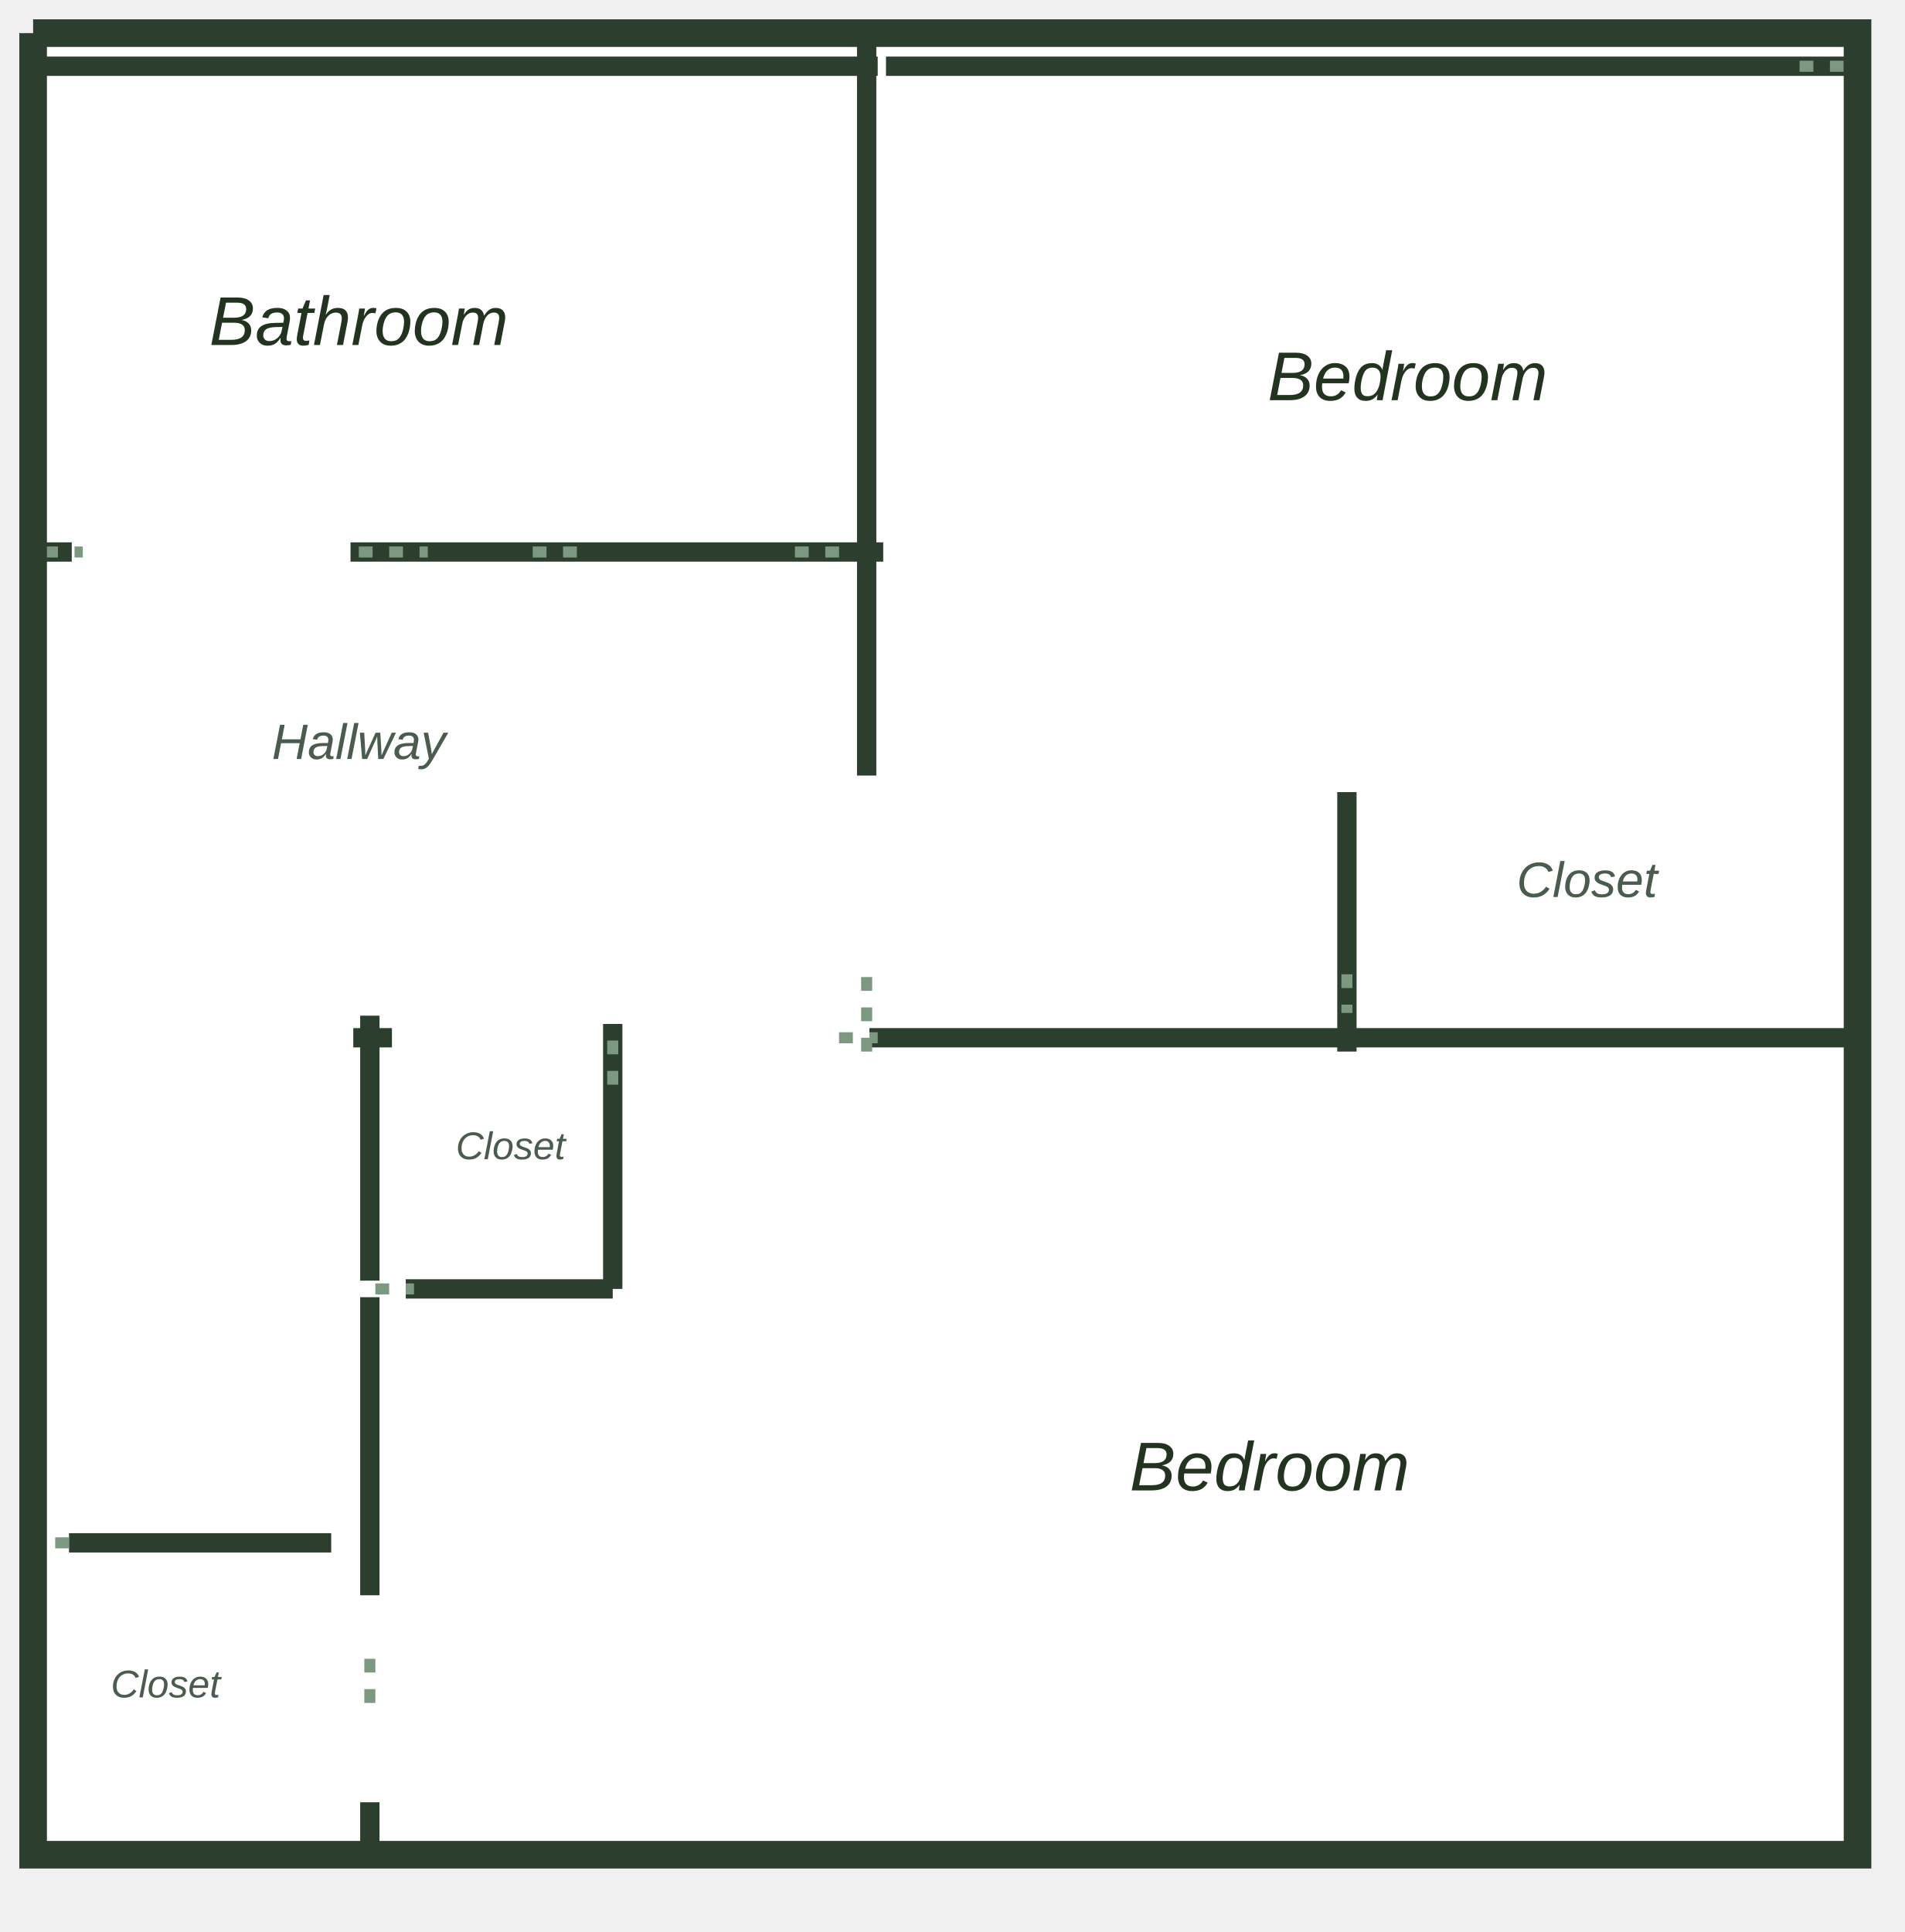
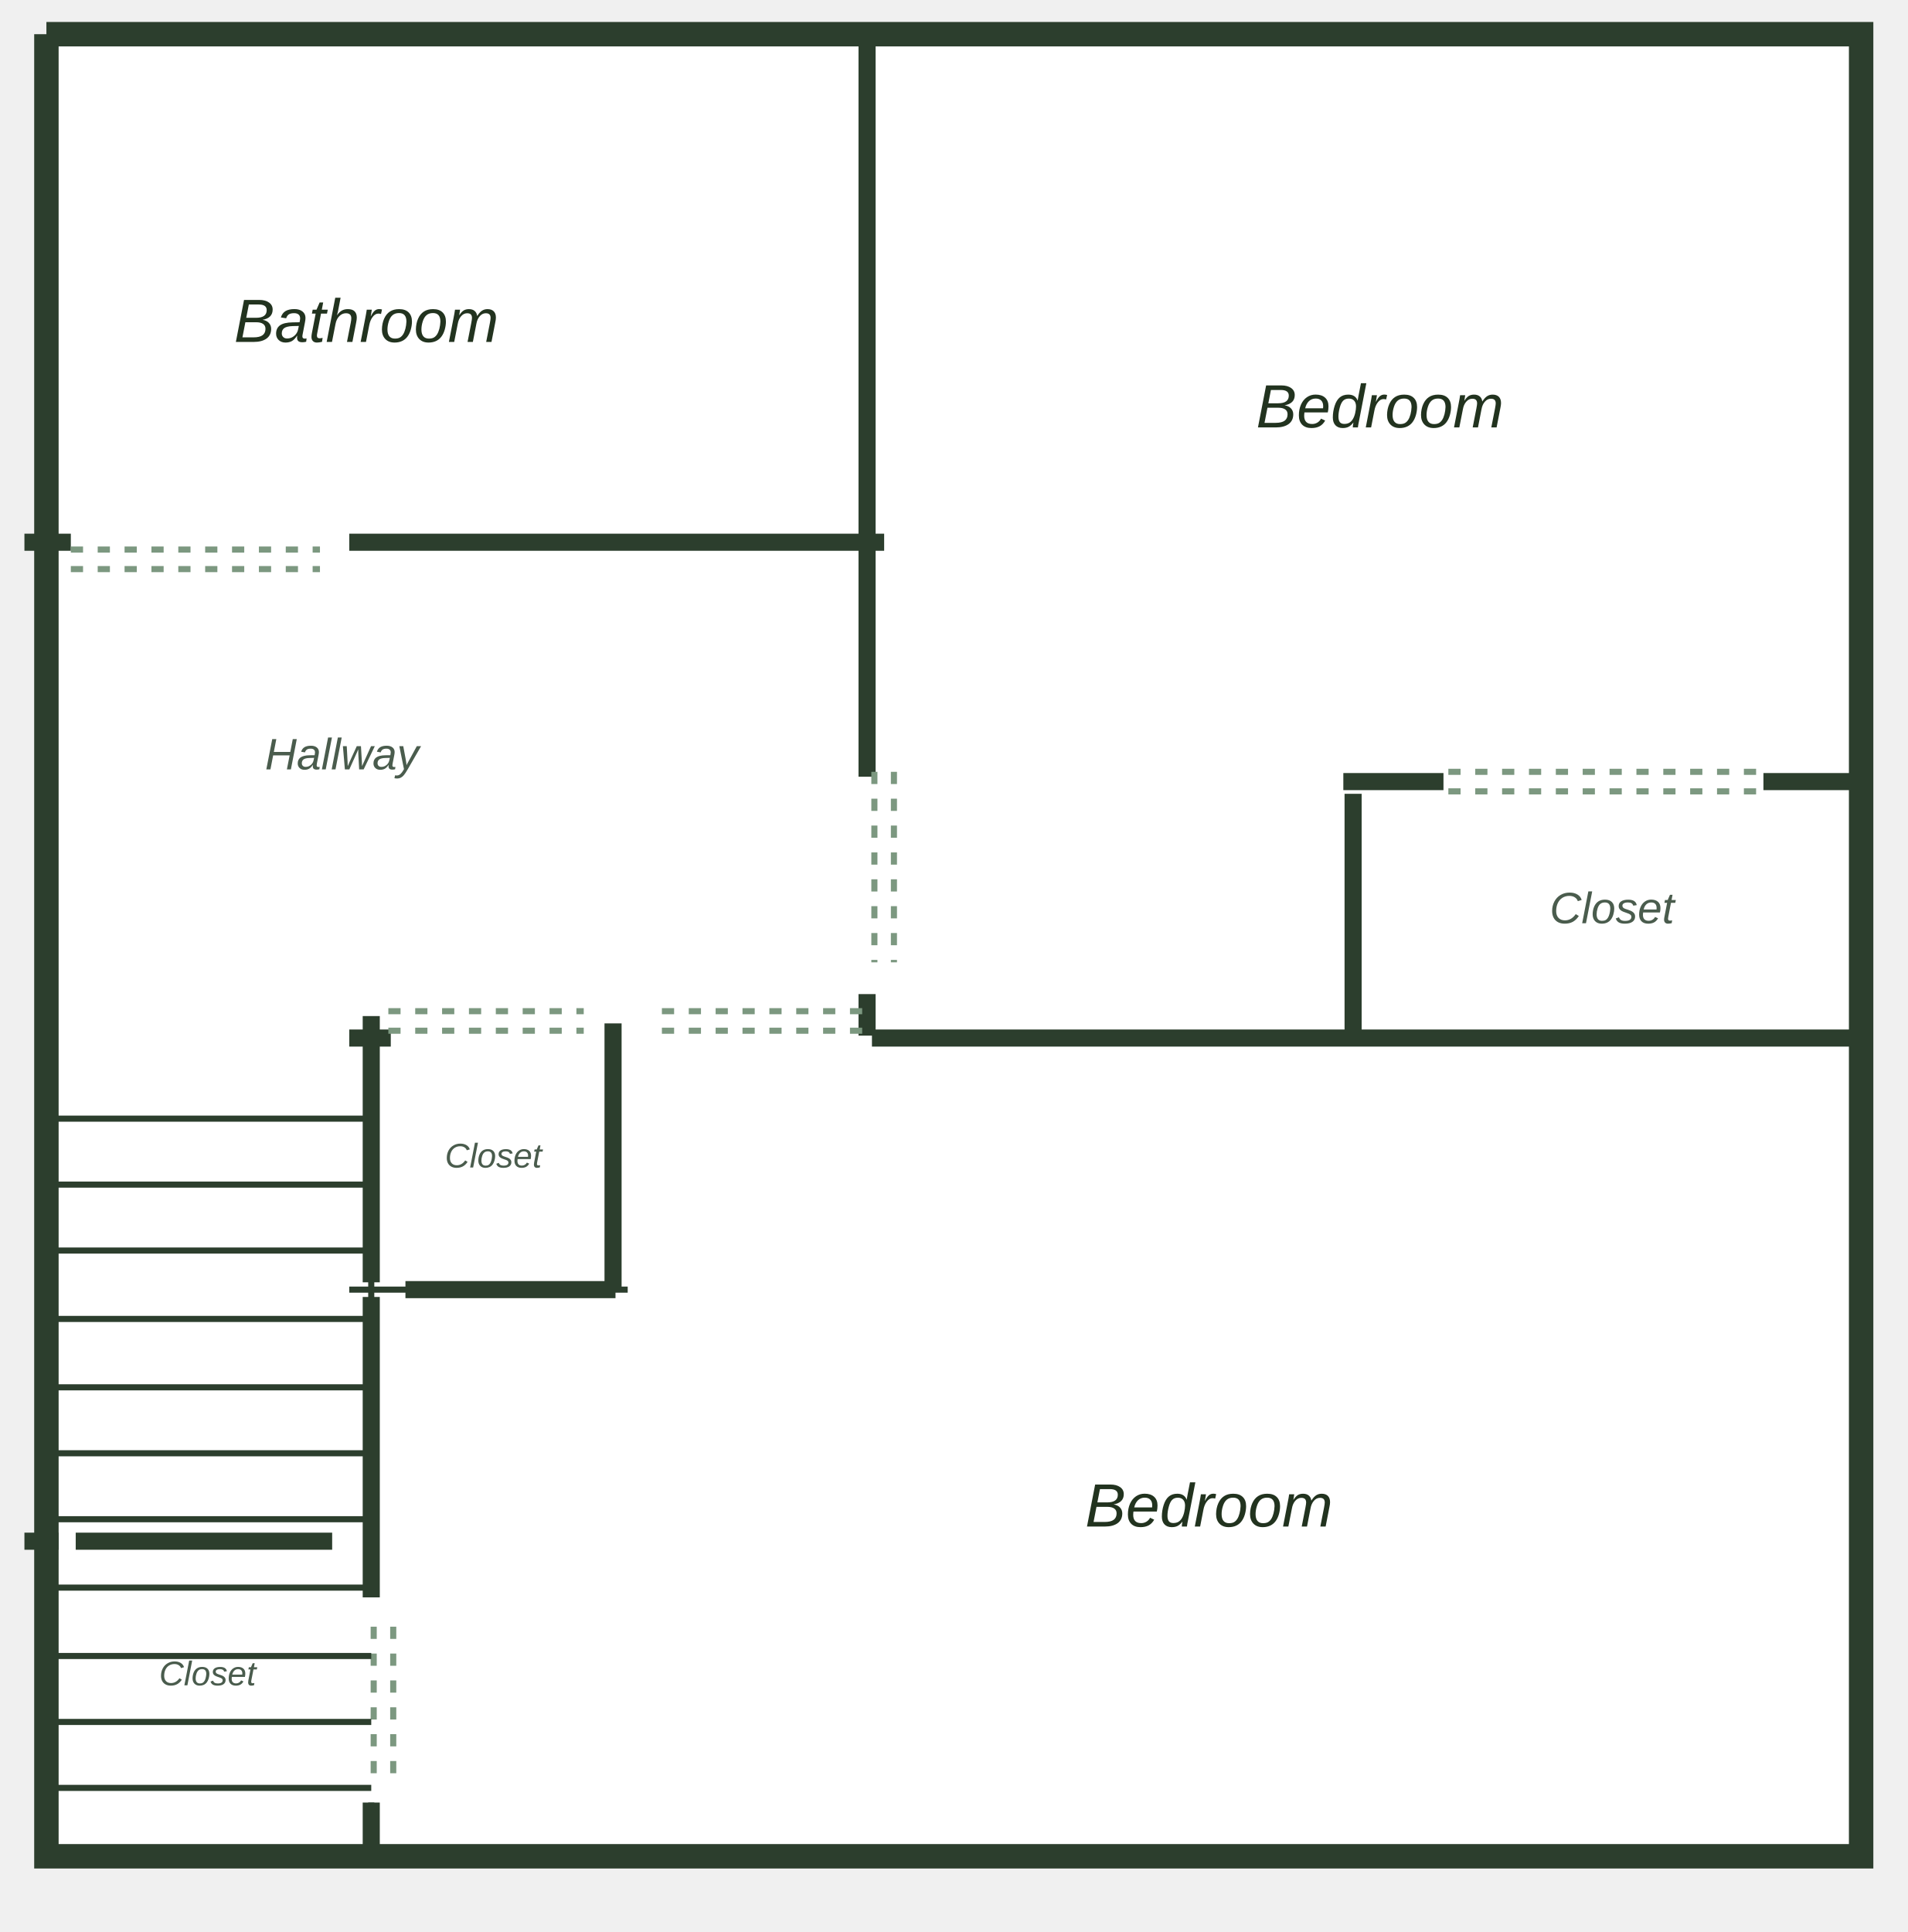
- <svg xmlns="http://www.w3.org/2000/svg" width="690" height="700" viewBox="0 0 690 700" preserveAspectRatio="xMidYMid meet" role="img" aria-label="Colonial Beach Village two-bedroom townhouse upper level floor plan">
+ <svg xmlns="http://www.w3.org/2000/svg" width="781" height="791" viewBox="0 0 781 791" preserveAspectRatio="xMidYMid meet" role="img" aria-label="Colonial Beach Village two-bedroom townhouse upper level floor plan">
  <defs>
    <style>
    .fp{fill:#FFFFFF}
    .w{fill:none;stroke:#2C3E2D;stroke-width:7;stroke-linecap:butt}
    .wo{fill:none;stroke:#2C3E2D;stroke-width:10;stroke-linecap:butt}
-     .d{fill:none;stroke:#7C9880;stroke-width:4;stroke-dasharray:5 6}
+     .d{fill:none;stroke:#7C9880;stroke-width:2.5;stroke-dasharray:5 6}
    .arc{fill:none;stroke:#5E7D63;stroke-width:3}
    .win{fill:none;stroke:#2C3E2D;stroke-width:2.5}
+     .st{fill:none;stroke:#2C3E2D;stroke-width:2.5}
    .rm{fill:#22331F;font-family:'Helvetica Neue',Arial,sans-serif;font-size:25px;font-style:italic;text-anchor:middle}
    .cl{fill:#4A5C4D;font-family:'Helvetica Neue',Arial,sans-serif;font-size:18px;font-style:italic;text-anchor:middle}
    .sm{fill:#4A5C4D;font-family:'Helvetica Neue',Arial,sans-serif;font-size:14px;font-style:italic;text-anchor:middle}
  </style>
  </defs>
-   <rect class="fp" x="12" y="12" width="661" height="660" />
-   <path class="w" d="M134,368 V464 M134,470 V578 M134,653 V675 M222,371 V467 M314,12 V281 M488,287 V381 M9,24 H318 M321,24 H677 M9,200 H26 M127,200 H320 M128,376 H142 M315,376 H671 M147,467 H222 M25,559 H120" />
-   <path class="d" d="M134,601 V622 M222,377 V399 M314,354 V385 M488,353 V367 M652,24 H671 M16,200 H30 M130,200 H155 M193,200 H209 M288,200 H306 M304,376 H318 M136,467 H150 M9,559 H29" />
-   <path class="wo" d="M12,12 H673 V672 H12 V12" />
-   <text class="rm" x="130" y="125">Bathroom</text>
-   <text class="rm" x="510" y="145">Bedroom</text>
-   <text class="rm" x="460" y="540">Bedroom</text>
-   <text class="cl" x="130" y="275">Hallway</text>
-   <text class="cl" x="575" y="325">Closet</text>
-   <text class="sm" x="185" y="420">Closet</text>
-   <text class="sm" x="60" y="615">Closet</text>
+   <rect class="fp" x="19" y="14" width="743" height="746" />
+   <path class="w" d="M152,416 V525 M152,531 V654 M152,738 V763 M251,419 V528 M355,13 V318 M355,407 V424 M554,325 V423 M10,222 H29 M143,222 H362 M143,425 H160 M357,425 H760 M166,528 H252 M10,631 H24 M31,631 H136" />
+   <path class="d" d="M29,225 H131 M29,233 H131 M358,316 V394 M366,316 V394 M593,316 H719 M593,324 H719 M159,414 H239 M159,422 H239 M271,414 H358 M271,422 H358 M153,666 V730 M161,666 V730" />
+   <path class="st" d="M143,528 H257" />
+   <path class="w" d="M550,320 H591 M722,320 H763" />
+   <path class="st" d="M19,430 V760 M152,430 V654 M152,738 V760 M19,458 H152 M19,485 H152 M19,512 H152 M19,540 H152 M19,568 H152 M19,595 H152 M19,622 H152 M19,650 H152 M19,678 H152 M19,705 H152 M19,732 H152" />
+   <path class="wo" d="M19,14 H762 V760 H19 V14" />
+   <text class="rm" x="150" y="140">Bathroom</text>
+   <text class="rm" x="565" y="175">Bedroom</text>
+   <text class="cl" x="140" y="315">Hallway</text>
+   <text class="cl" x="660" y="378">Closet</text>
+   <text class="rm" x="495" y="625">Bedroom</text>
+   <text class="sm" x="202" y="478">Closet</text>
+   <text class="sm" x="85" y="690">Closet</text>
</svg>
